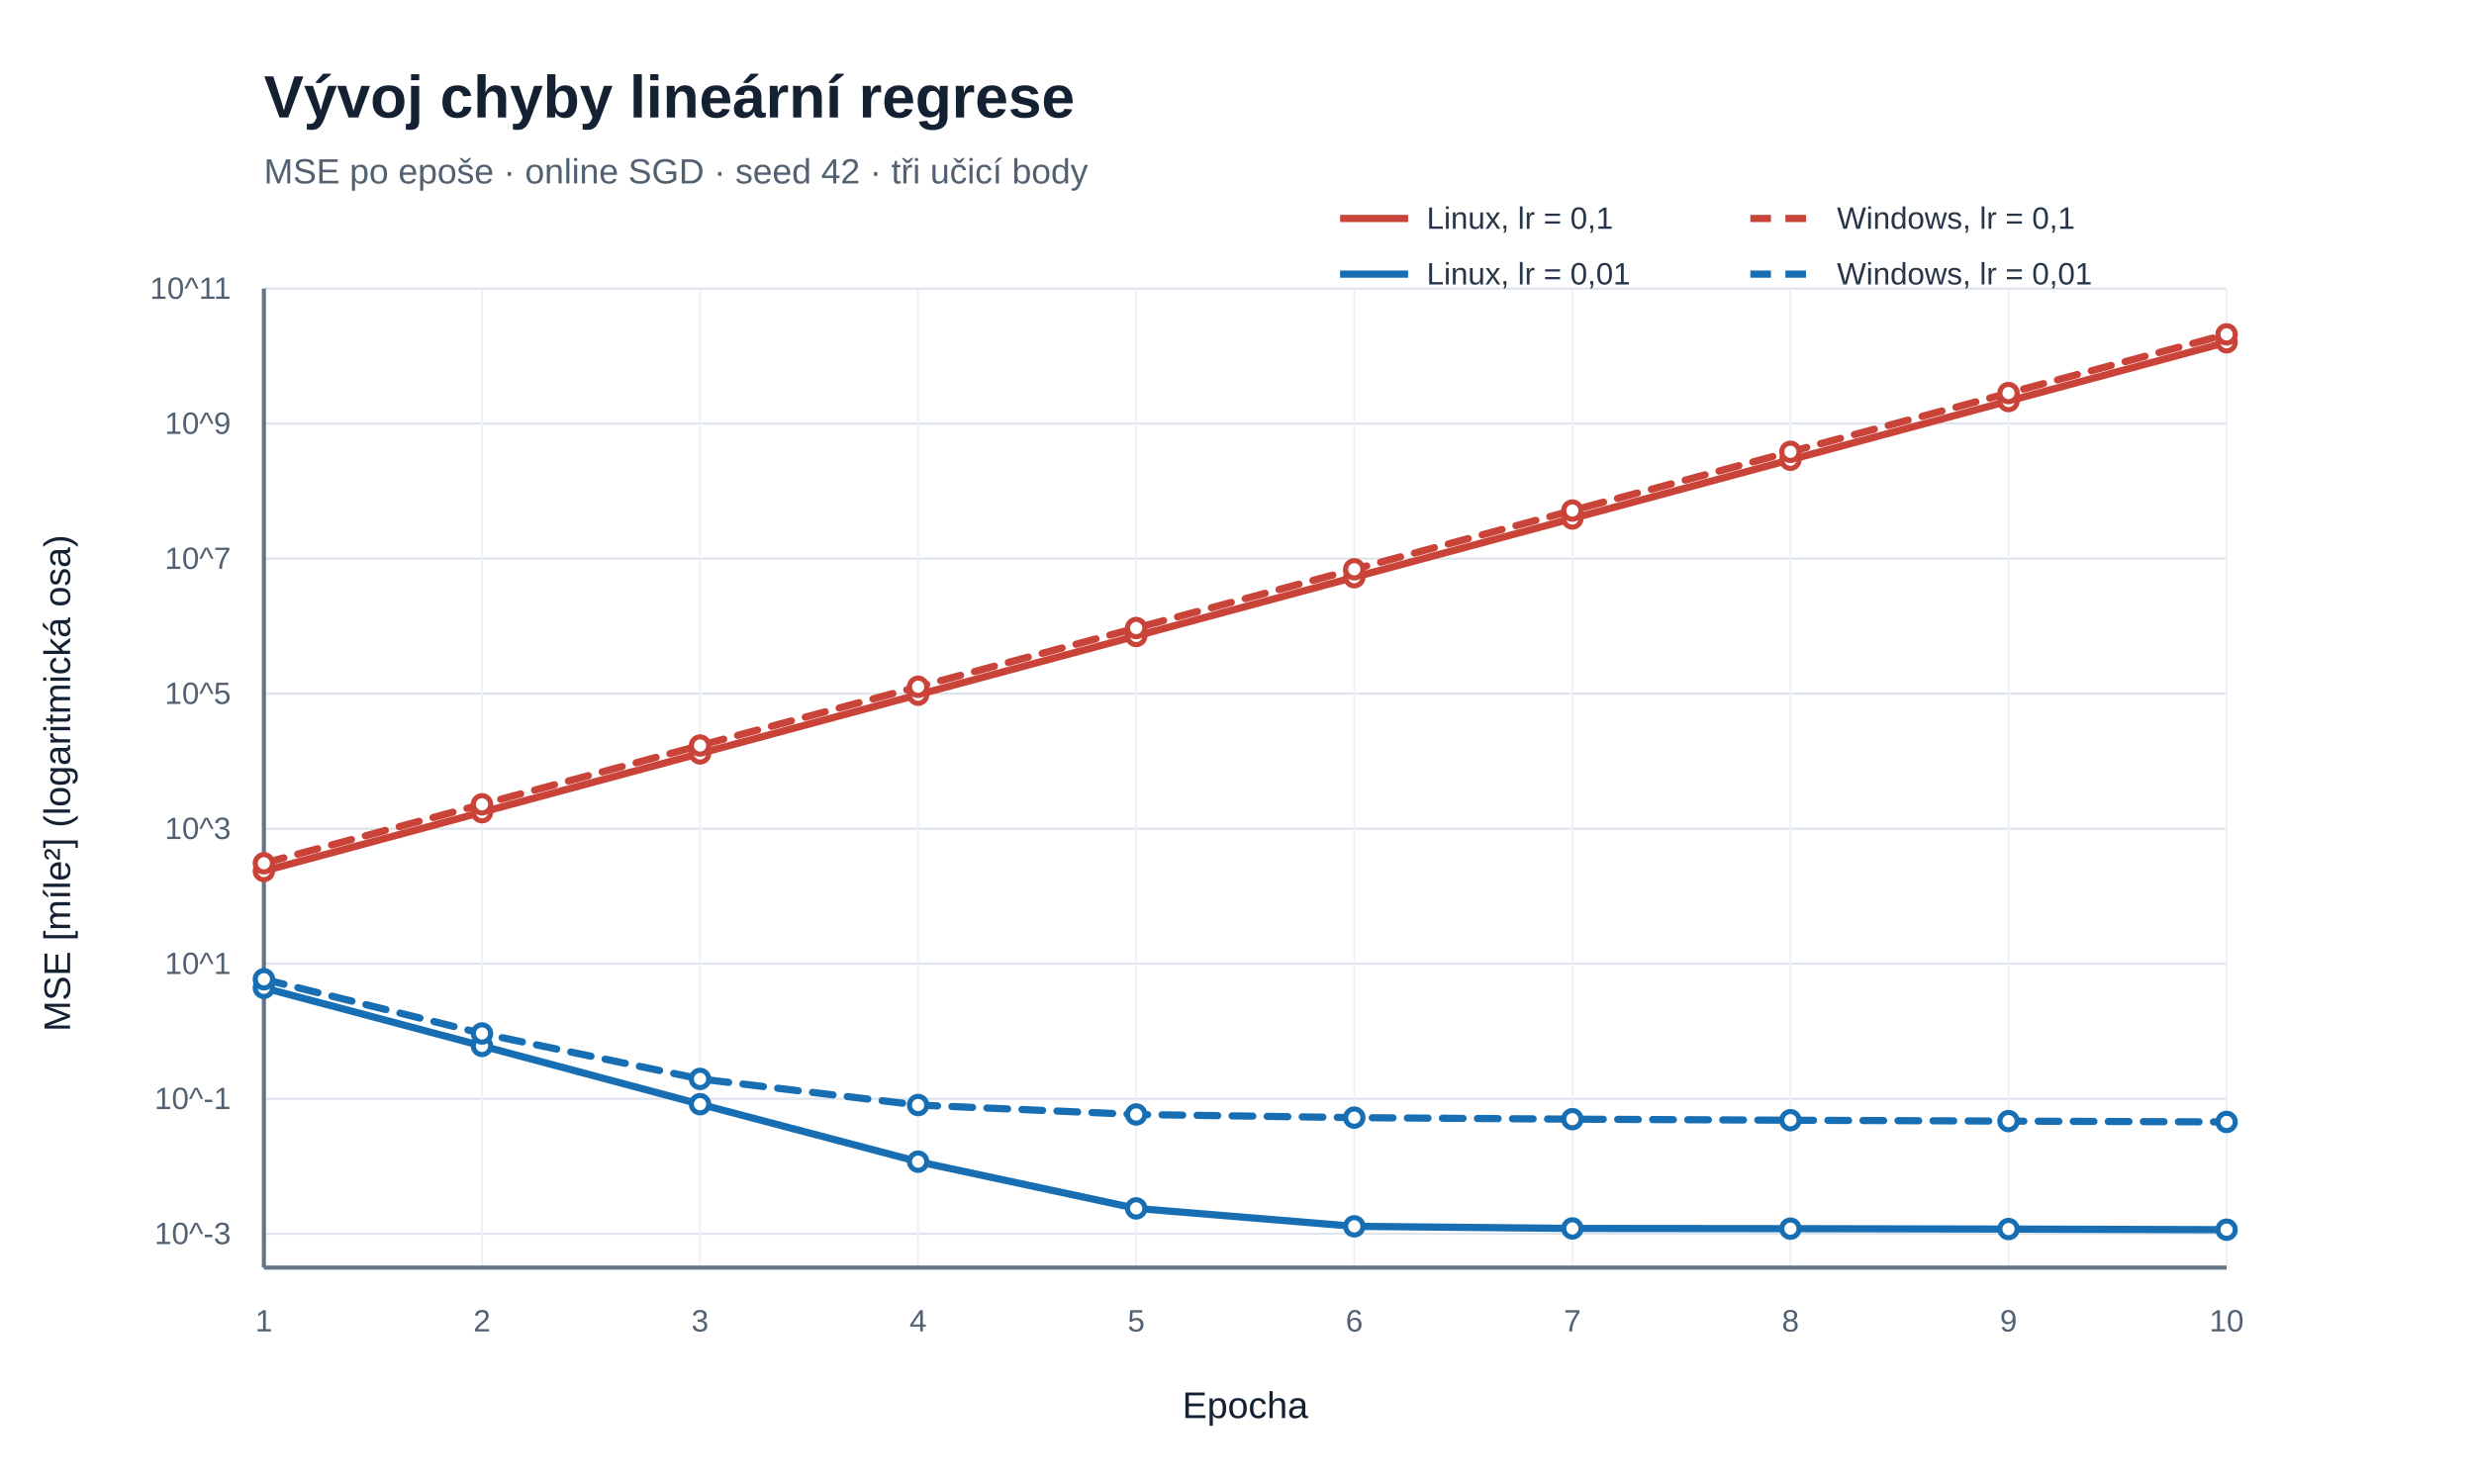
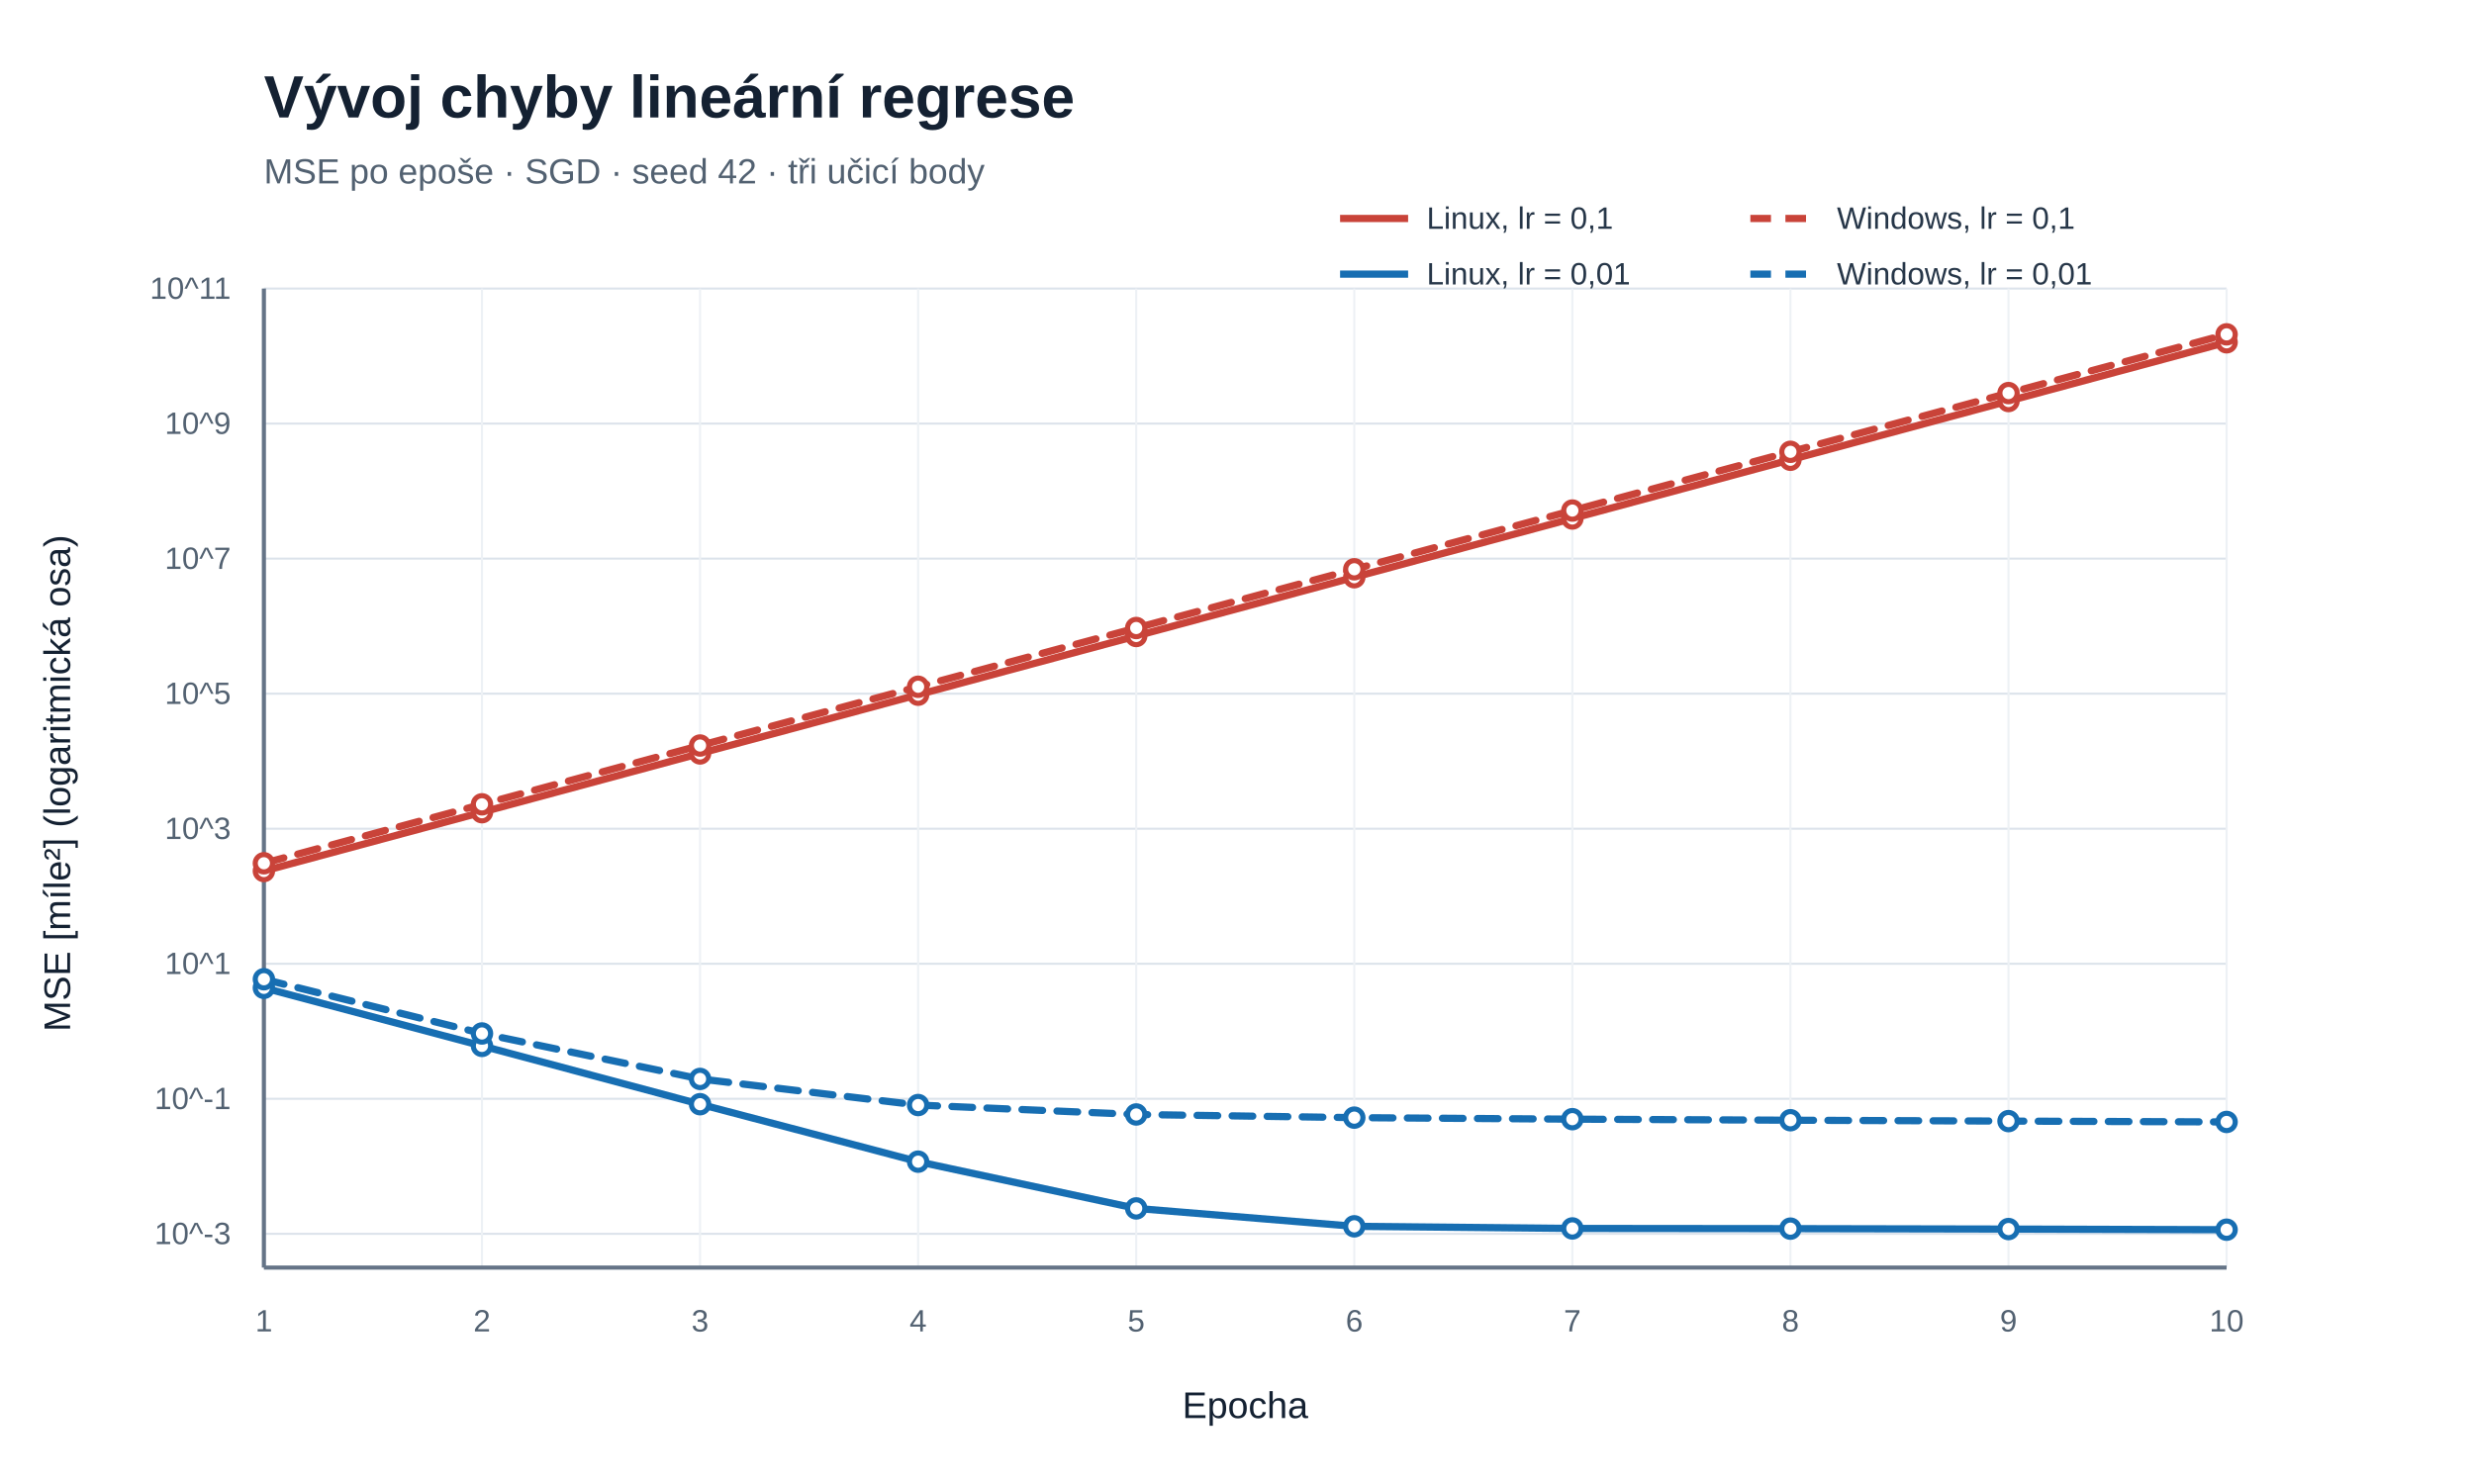
<svg xmlns="http://www.w3.org/2000/svg" width="1200" height="720" viewBox="0 0 1200 720" role="img" aria-labelledby="plot-title plot-desc">
  <rect width="1200" height="720" fill="#ffffff" />
  <text x="128" y="57" font-size="29" font-weight="700" fill="#142132" font-family="Arial, sans-serif">Vývoj chyby lineární regrese</text>
-   <text x="128" y="89" font-size="17" fill="#526171" font-family="Arial, sans-serif">MSE po epoše · online SGD · seed 42 · tři učicí body</text>
+   <text x="128" y="89" font-size="17" fill="#526171" font-family="Arial, sans-serif">MSE po epoše · SGD · seed 42 · tři učicí body</text>
  <line x1="128" y1="598.62" x2="1080" y2="598.62" stroke="#dce3eb" stroke-width="1" />
  <text x="112" y="603.62" text-anchor="end" font-size="15" fill="#526171" font-family="Arial, sans-serif">10^-3</text>
  <line x1="128" y1="533.10" x2="1080" y2="533.10" stroke="#dce3eb" stroke-width="1" />
  <text x="112" y="538.10" text-anchor="end" font-size="15" fill="#526171" font-family="Arial, sans-serif">10^-1</text>
  <line x1="128" y1="467.59" x2="1080" y2="467.59" stroke="#dce3eb" stroke-width="1" />
  <text x="112" y="472.59" text-anchor="end" font-size="15" fill="#526171" font-family="Arial, sans-serif">10^1</text>
  <line x1="128" y1="402.07" x2="1080" y2="402.07" stroke="#dce3eb" stroke-width="1" />
  <text x="112" y="407.07" text-anchor="end" font-size="15" fill="#526171" font-family="Arial, sans-serif">10^3</text>
  <line x1="128" y1="336.55" x2="1080" y2="336.55" stroke="#dce3eb" stroke-width="1" />
  <text x="112" y="341.55" text-anchor="end" font-size="15" fill="#526171" font-family="Arial, sans-serif">10^5</text>
  <line x1="128" y1="271.03" x2="1080" y2="271.03" stroke="#dce3eb" stroke-width="1" />
  <text x="112" y="276.03" text-anchor="end" font-size="15" fill="#526171" font-family="Arial, sans-serif">10^7</text>
  <line x1="128" y1="205.52" x2="1080" y2="205.52" stroke="#dce3eb" stroke-width="1" />
  <text x="112" y="210.52" text-anchor="end" font-size="15" fill="#526171" font-family="Arial, sans-serif">10^9</text>
  <line x1="128" y1="140.00" x2="1080" y2="140.00" stroke="#dce3eb" stroke-width="1" />
  <text x="112" y="145.00" text-anchor="end" font-size="15" fill="#526171" font-family="Arial, sans-serif">10^11</text>
  <line x1="128.00" y1="140" x2="128.00" y2="615" stroke="#edf1f5" stroke-width="1" />
  <text x="128.00" y="646" text-anchor="middle" font-size="15" fill="#526171" font-family="Arial, sans-serif">1</text>
  <line x1="233.78" y1="140" x2="233.78" y2="615" stroke="#edf1f5" stroke-width="1" />
  <text x="233.78" y="646" text-anchor="middle" font-size="15" fill="#526171" font-family="Arial, sans-serif">2</text>
  <line x1="339.56" y1="140" x2="339.56" y2="615" stroke="#edf1f5" stroke-width="1" />
  <text x="339.56" y="646" text-anchor="middle" font-size="15" fill="#526171" font-family="Arial, sans-serif">3</text>
  <line x1="445.33" y1="140" x2="445.33" y2="615" stroke="#edf1f5" stroke-width="1" />
  <text x="445.33" y="646" text-anchor="middle" font-size="15" fill="#526171" font-family="Arial, sans-serif">4</text>
  <line x1="551.11" y1="140" x2="551.11" y2="615" stroke="#edf1f5" stroke-width="1" />
  <text x="551.11" y="646" text-anchor="middle" font-size="15" fill="#526171" font-family="Arial, sans-serif">5</text>
  <line x1="656.89" y1="140" x2="656.89" y2="615" stroke="#edf1f5" stroke-width="1" />
  <text x="656.89" y="646" text-anchor="middle" font-size="15" fill="#526171" font-family="Arial, sans-serif">6</text>
  <line x1="762.67" y1="140" x2="762.67" y2="615" stroke="#edf1f5" stroke-width="1" />
  <text x="762.67" y="646" text-anchor="middle" font-size="15" fill="#526171" font-family="Arial, sans-serif">7</text>
  <line x1="868.44" y1="140" x2="868.44" y2="615" stroke="#edf1f5" stroke-width="1" />
  <text x="868.44" y="646" text-anchor="middle" font-size="15" fill="#526171" font-family="Arial, sans-serif">8</text>
  <line x1="974.22" y1="140" x2="974.22" y2="615" stroke="#edf1f5" stroke-width="1" />
  <text x="974.22" y="646" text-anchor="middle" font-size="15" fill="#526171" font-family="Arial, sans-serif">9</text>
  <line x1="1080.00" y1="140" x2="1080.00" y2="615" stroke="#edf1f5" stroke-width="1" />
  <text x="1080.00" y="646" text-anchor="middle" font-size="15" fill="#526171" font-family="Arial, sans-serif">10</text>
  <line x1="128" y1="615" x2="1080" y2="615" stroke="#657487" stroke-width="2" />
  <line x1="128" y1="140" x2="128" y2="615" stroke="#657487" stroke-width="2" />
  <text x="604.00" y="688" text-anchor="middle" font-size="18" fill="#142132" font-family="Arial, sans-serif">Epocha</text>
  <text transform="translate(34 380) rotate(-90)" text-anchor="middle" font-size="18" fill="#142132" font-family="Arial, sans-serif">MSE [míle²] (logaritmická osa)</text>
  <polyline points="128.00,422.60 233.78,394.06 339.56,365.55 445.33,337.05 551.11,308.56 656.89,280.06 762.67,251.56 868.44,223.07 974.22,194.57 1080.00,166.07" fill="none" stroke="#c94339" stroke-width="3.5" stroke-linecap="round" stroke-linejoin="round" />
  <circle cx="128.00" cy="422.60" r="4.2" fill="#ffffff" stroke="#c94339" stroke-width="2.5" />
  <circle cx="233.78" cy="394.06" r="4.2" fill="#ffffff" stroke="#c94339" stroke-width="2.5" />
  <circle cx="339.56" cy="365.55" r="4.2" fill="#ffffff" stroke="#c94339" stroke-width="2.5" />
  <circle cx="445.33" cy="337.05" r="4.2" fill="#ffffff" stroke="#c94339" stroke-width="2.5" />
  <circle cx="551.11" cy="308.56" r="4.2" fill="#ffffff" stroke="#c94339" stroke-width="2.5" />
  <circle cx="656.89" cy="280.06" r="4.2" fill="#ffffff" stroke="#c94339" stroke-width="2.5" />
  <circle cx="762.67" cy="251.56" r="4.2" fill="#ffffff" stroke="#c94339" stroke-width="2.5" />
  <circle cx="868.44" cy="223.07" r="4.2" fill="#ffffff" stroke="#c94339" stroke-width="2.5" />
  <circle cx="974.22" cy="194.57" r="4.2" fill="#ffffff" stroke="#c94339" stroke-width="2.5" />
  <circle cx="1080.00" cy="166.07" r="4.2" fill="#ffffff" stroke="#c94339" stroke-width="2.5" />
  <polyline points="128.00,418.83 233.78,390.24 339.56,361.71 445.33,333.20 551.11,304.70 656.89,276.20 762.67,247.71 868.44,219.21 974.22,190.71 1080.00,162.22" fill="none" stroke="#c94339" stroke-width="3.5" stroke-linecap="round" stroke-linejoin="round" stroke-dasharray="10 7" />
  <circle cx="128.00" cy="418.83" r="4.2" fill="#ffffff" stroke="#c94339" stroke-width="2.5" />
  <circle cx="233.78" cy="390.24" r="4.2" fill="#ffffff" stroke="#c94339" stroke-width="2.5" />
  <circle cx="339.56" cy="361.71" r="4.2" fill="#ffffff" stroke="#c94339" stroke-width="2.5" />
  <circle cx="445.33" cy="333.20" r="4.2" fill="#ffffff" stroke="#c94339" stroke-width="2.5" />
  <circle cx="551.11" cy="304.70" r="4.2" fill="#ffffff" stroke="#c94339" stroke-width="2.5" />
  <circle cx="656.89" cy="276.20" r="4.2" fill="#ffffff" stroke="#c94339" stroke-width="2.5" />
  <circle cx="762.67" cy="247.71" r="4.2" fill="#ffffff" stroke="#c94339" stroke-width="2.5" />
  <circle cx="868.44" cy="219.21" r="4.2" fill="#ffffff" stroke="#c94339" stroke-width="2.5" />
  <circle cx="974.22" cy="190.71" r="4.2" fill="#ffffff" stroke="#c94339" stroke-width="2.5" />
  <circle cx="1080.00" cy="162.22" r="4.2" fill="#ffffff" stroke="#c94339" stroke-width="2.5" />
  <polyline points="128.00,479.28 233.78,507.44 339.56,535.73 445.33,563.61 551.11,586.29 656.89,594.98 762.67,596.01 868.44,596.11 974.22,596.31 1080.00,596.62" fill="none" stroke="#176eb2" stroke-width="3.5" stroke-linecap="round" stroke-linejoin="round" />
  <circle cx="128.00" cy="479.28" r="4.2" fill="#ffffff" stroke="#176eb2" stroke-width="2.5" />
  <circle cx="233.78" cy="507.44" r="4.2" fill="#ffffff" stroke="#176eb2" stroke-width="2.5" />
  <circle cx="339.56" cy="535.73" r="4.2" fill="#ffffff" stroke="#176eb2" stroke-width="2.5" />
  <circle cx="445.33" cy="563.61" r="4.2" fill="#ffffff" stroke="#176eb2" stroke-width="2.5" />
  <circle cx="551.11" cy="586.29" r="4.2" fill="#ffffff" stroke="#176eb2" stroke-width="2.5" />
  <circle cx="656.89" cy="594.98" r="4.2" fill="#ffffff" stroke="#176eb2" stroke-width="2.5" />
  <circle cx="762.67" cy="596.01" r="4.2" fill="#ffffff" stroke="#176eb2" stroke-width="2.5" />
  <circle cx="868.44" cy="596.11" r="4.2" fill="#ffffff" stroke="#176eb2" stroke-width="2.5" />
  <circle cx="974.22" cy="596.31" r="4.2" fill="#ffffff" stroke="#176eb2" stroke-width="2.5" />
  <circle cx="1080.00" cy="596.62" r="4.2" fill="#ffffff" stroke="#176eb2" stroke-width="2.5" />
  <polyline points="128.00,475.10 233.78,501.42 339.56,523.47 445.33,536.14 551.11,540.71 656.89,542.25 762.67,542.99 868.44,543.50 974.22,543.93 1080.00,544.34" fill="none" stroke="#176eb2" stroke-width="3.5" stroke-linecap="round" stroke-linejoin="round" stroke-dasharray="10 7" />
  <circle cx="128.00" cy="475.10" r="4.2" fill="#ffffff" stroke="#176eb2" stroke-width="2.5" />
  <circle cx="233.78" cy="501.42" r="4.2" fill="#ffffff" stroke="#176eb2" stroke-width="2.5" />
  <circle cx="339.56" cy="523.47" r="4.2" fill="#ffffff" stroke="#176eb2" stroke-width="2.5" />
  <circle cx="445.33" cy="536.14" r="4.2" fill="#ffffff" stroke="#176eb2" stroke-width="2.5" />
  <circle cx="551.11" cy="540.71" r="4.2" fill="#ffffff" stroke="#176eb2" stroke-width="2.5" />
  <circle cx="656.89" cy="542.25" r="4.2" fill="#ffffff" stroke="#176eb2" stroke-width="2.5" />
  <circle cx="762.67" cy="542.99" r="4.2" fill="#ffffff" stroke="#176eb2" stroke-width="2.5" />
  <circle cx="868.44" cy="543.50" r="4.2" fill="#ffffff" stroke="#176eb2" stroke-width="2.5" />
  <circle cx="974.22" cy="543.93" r="4.2" fill="#ffffff" stroke="#176eb2" stroke-width="2.5" />
  <circle cx="1080.00" cy="544.34" r="4.2" fill="#ffffff" stroke="#176eb2" stroke-width="2.5" />
  <line x1="650" y1="106" x2="683" y2="106" stroke="#c94339" stroke-width="3.5" />
  <text x="692" y="111" font-size="15" fill="#263648" font-family="Arial, sans-serif">Linux, lr = 0,1</text>
  <line x1="849" y1="106" x2="882" y2="106" stroke="#c94339" stroke-width="3.5" stroke-dasharray="10 7" />
  <text x="891" y="111" font-size="15" fill="#263648" font-family="Arial, sans-serif">Windows, lr = 0,1</text>
  <line x1="650" y1="133" x2="683" y2="133" stroke="#176eb2" stroke-width="3.5" />
  <text x="692" y="138" font-size="15" fill="#263648" font-family="Arial, sans-serif">Linux, lr = 0,01</text>
  <line x1="849" y1="133" x2="882" y2="133" stroke="#176eb2" stroke-width="3.5" stroke-dasharray="10 7" />
  <text x="891" y="138" font-size="15" fill="#263648" font-family="Arial, sans-serif">Windows, lr = 0,01</text>
</svg>
